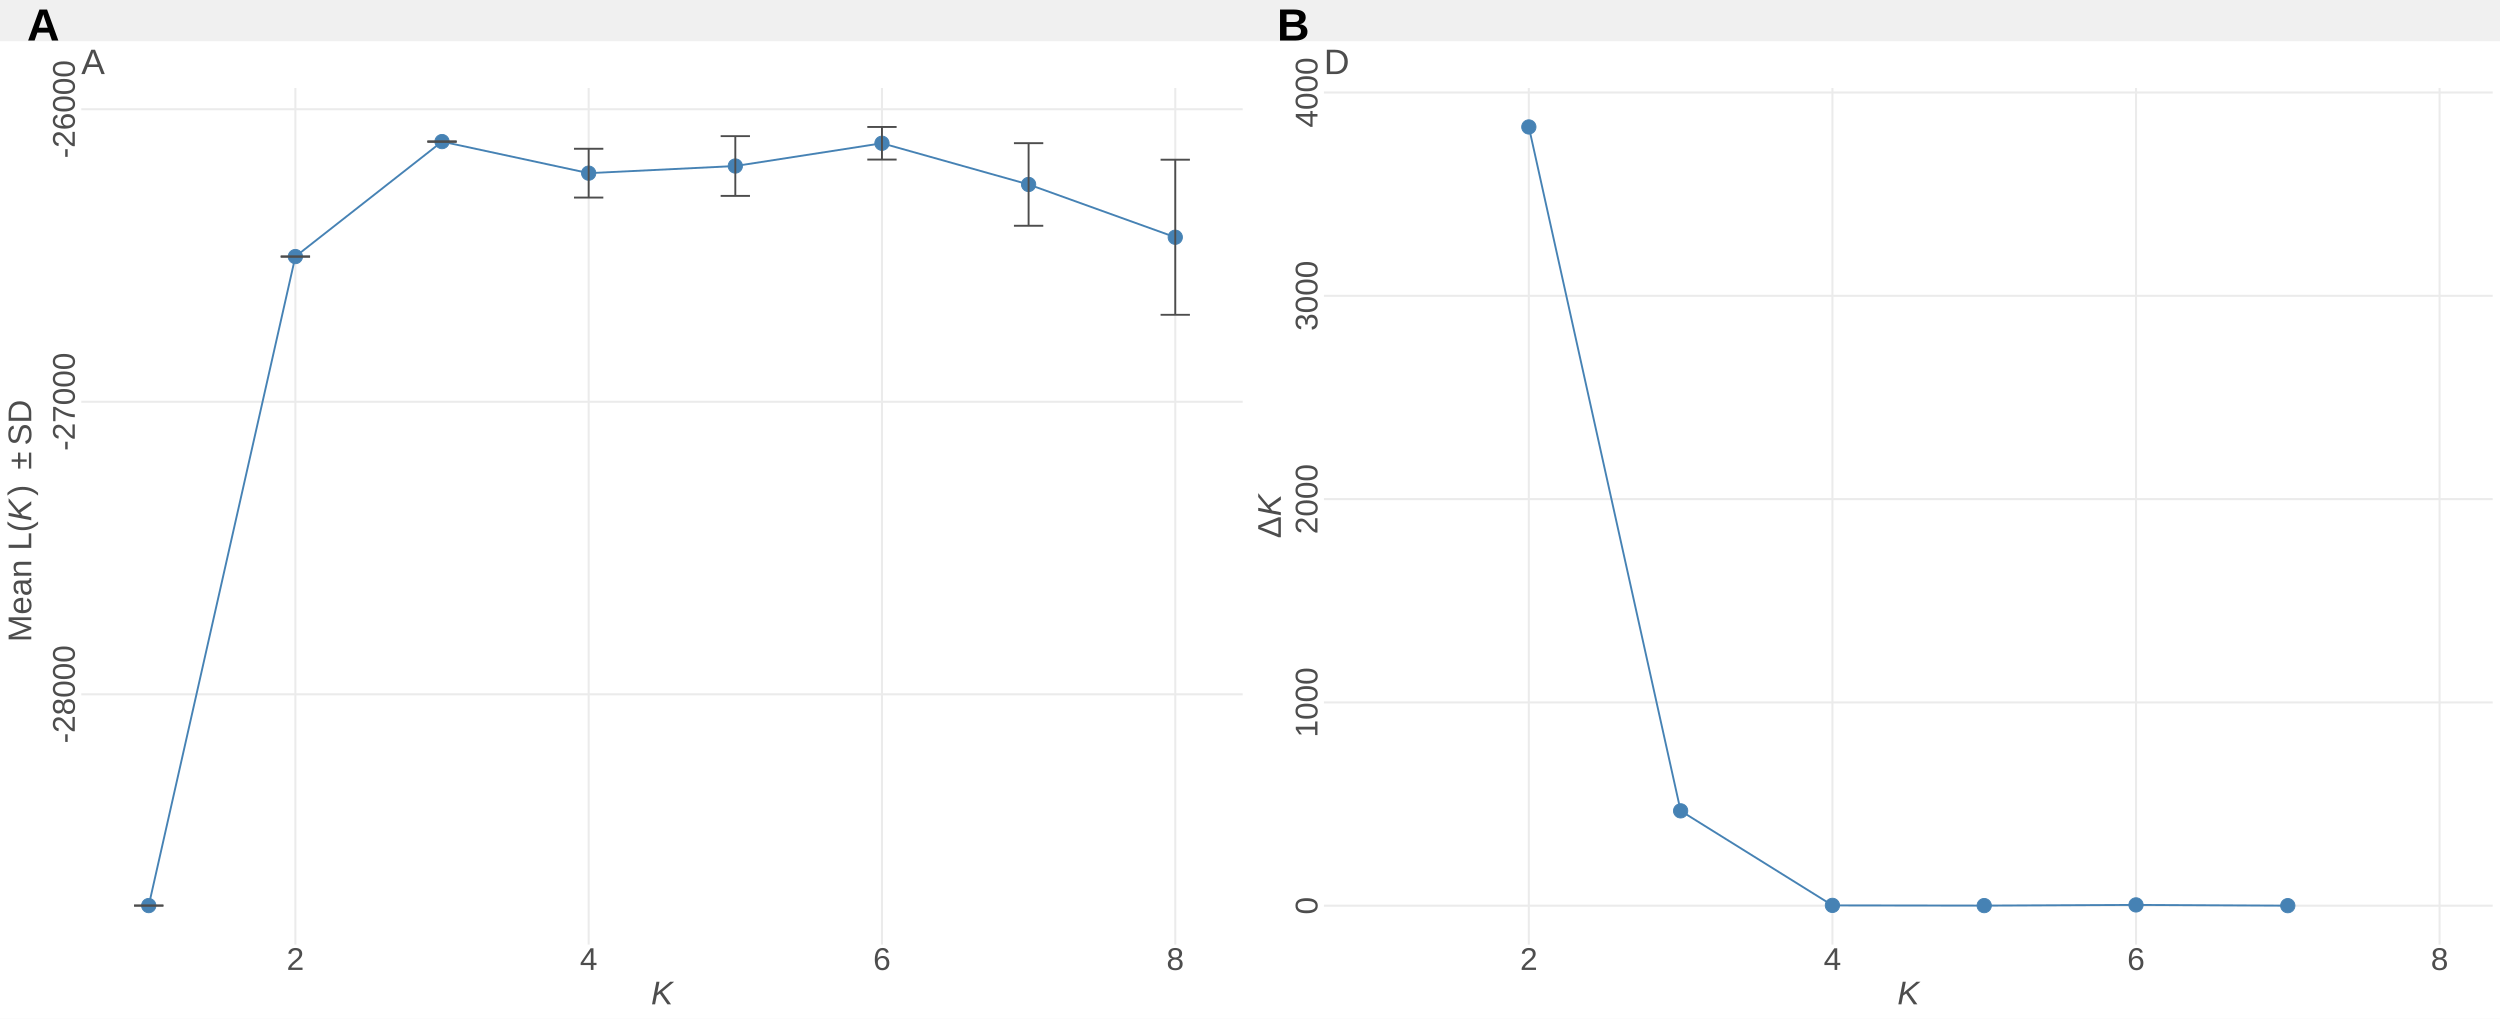
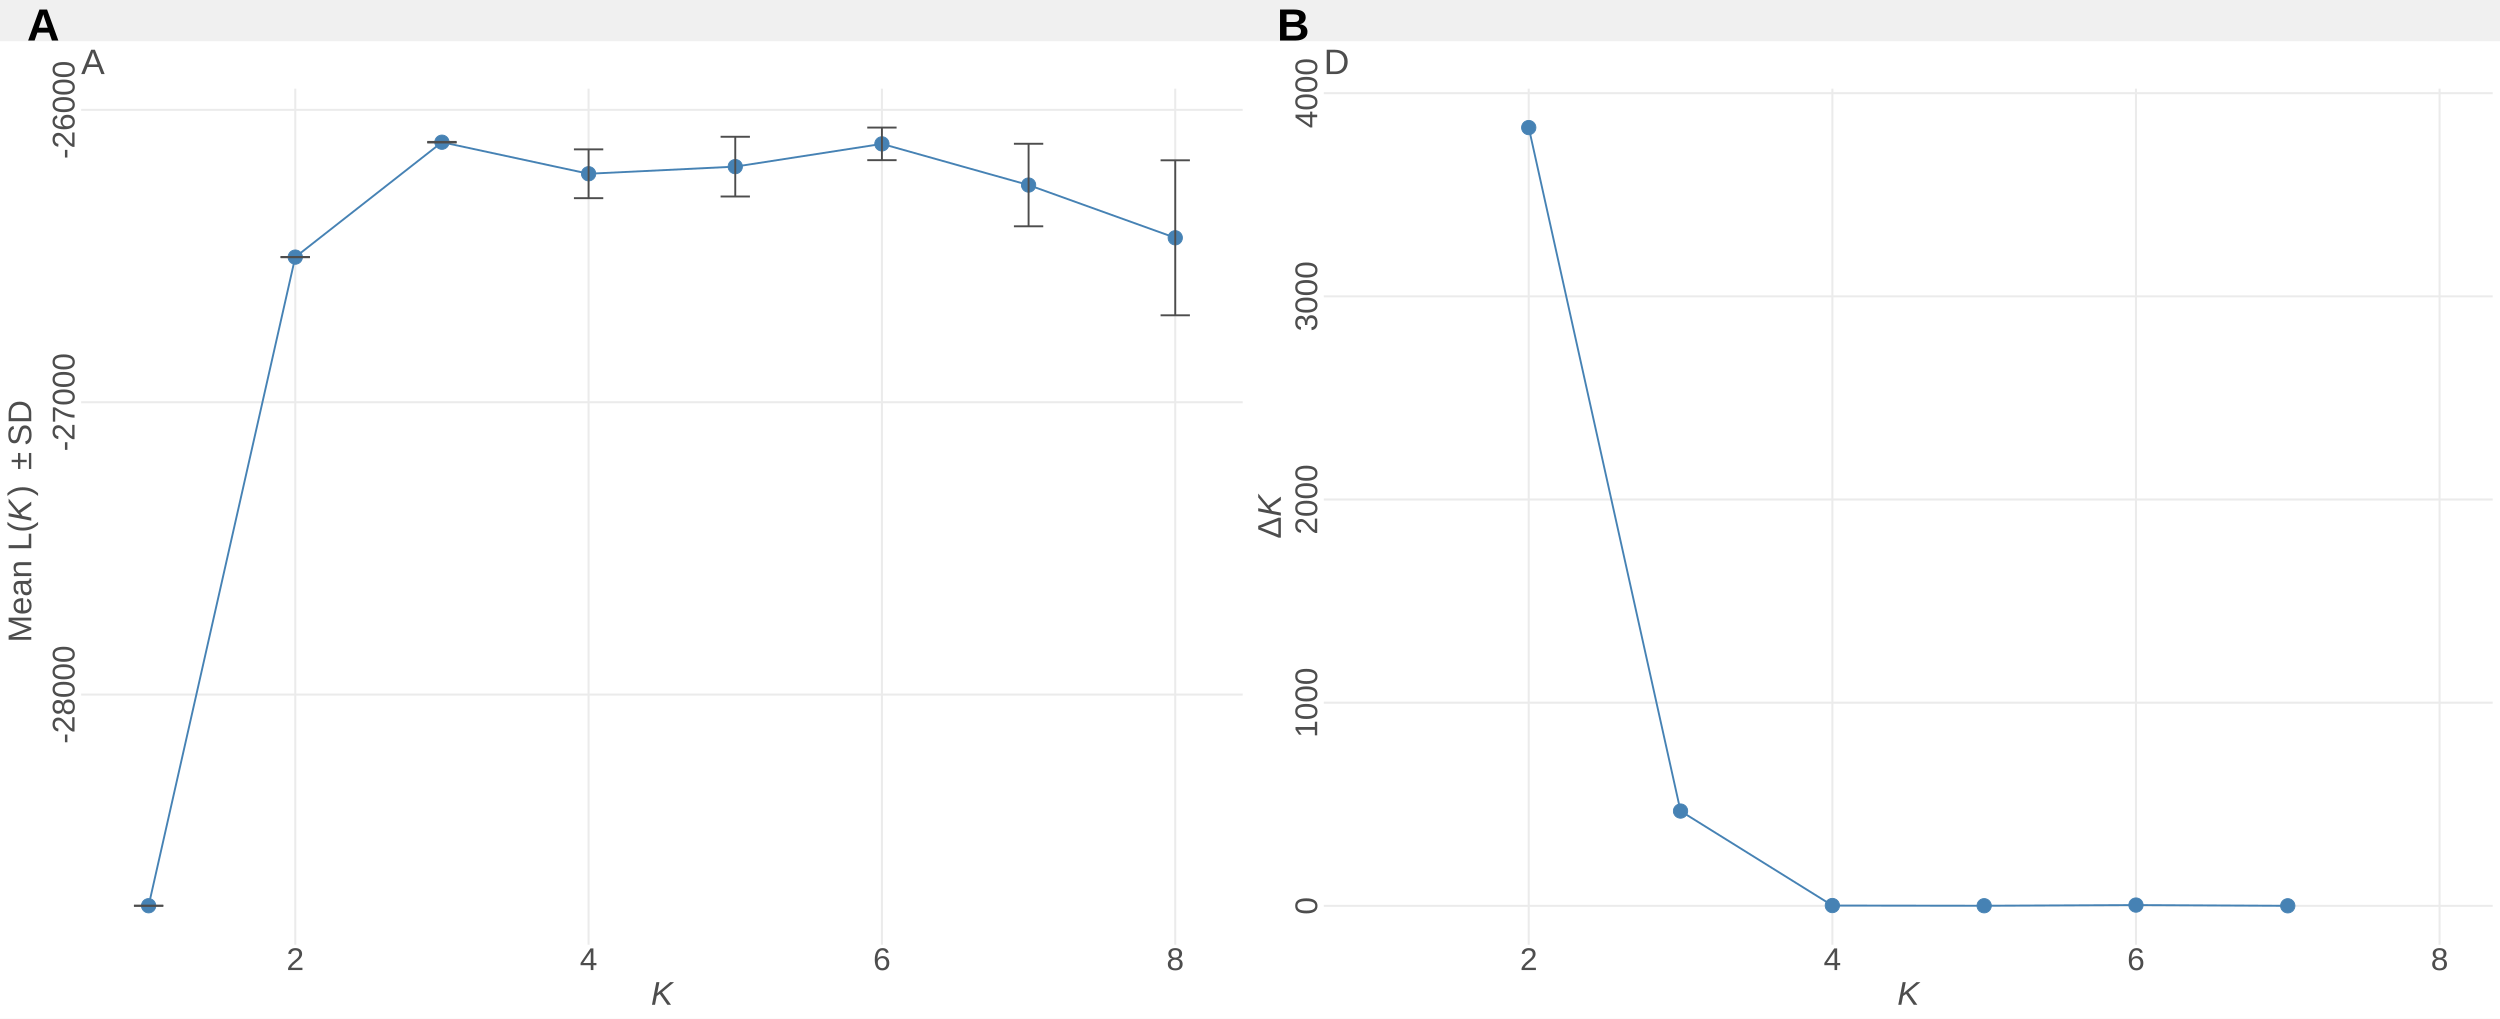
<svg xmlns="http://www.w3.org/2000/svg" width="1944.00pt" height="792.00pt" viewBox="0 0 1944.00 792.00">
  <g class="svglite">
    <defs>
      <style type="text/css">
    .svglite line, .svglite polyline, .svglite polygon, .svglite path, .svglite rect, .svglite circle {
      fill: none;
      stroke: #000000;
      stroke-linecap: round;
      stroke-linejoin: round;
      stroke-miterlimit: 10.00;
    }
    .svglite text {
      white-space: pre;
    }
    .svglite g.glyphgroup path {
      fill: inherit;
      stroke: none;
    }
  </style>
    </defs>
    <rect width="100%" height="100%" style="stroke: none; fill: none;" />
    <defs>
      <clipPath id="cpMC4wMHwxOTQ0LjAwfDAuMDB8NzkyLjAw">
        <rect x="0.00" y="0.00" width="1944.00" height="792.00" />
      </clipPath>
    </defs>
    <g clip-path="url(#cpMC4wMHwxOTQ0LjAwfDAuMDB8NzkyLjAw)">
</g>
    <defs>
      <clipPath id="cpMC4wMHw5NzIuMDB8MzIuMjZ8NzkyLjAw">
        <rect x="0.00" y="32.26" width="972.00" height="759.74" />
      </clipPath>
    </defs>
    <g clip-path="url(#cpMC4wMHw5NzIuMDB8MzIuMjZ8NzkyLjAw)">
-       <rect x="-0" y="32.26" width="972.00" height="759.74" style="stroke-width: 1.07; stroke: #FFFFFF; fill: #FFFFFF;" />
+       <rect x="0.00" y="32.26" width="972.00" height="759.74" style="stroke-width: 1.07; stroke: #FFFFFF; fill: #FFFFFF;" />
    </g>
    <g clip-path="url(#cpMC4wMHwxOTQ0LjAwfDAuMDB8NzkyLjAw)">
</g>
    <defs>
-       <clipPath id="cpNjMuMjB8OTY2LjMzfDY4LjQ0fDczNC41MQ==">
-         <rect x="63.20" y="68.44" width="903.13" height="666.07" />
+       <clipPath id="cpNjMuMTB8OTY2LjMzfDY4Ljk1fDczNC42MQ==">
+         <rect x="63.10" y="68.95" width="903.23" height="665.66" />
      </clipPath>
    </defs>
-     <g clip-path="url(#cpNjMuMjB8OTY2LjMzfDY4LjQ0fDczNC41MQ==)">
-       <rect x="63.20" y="68.44" width="903.13" height="666.07" style="stroke-width: 1.07; stroke: none; fill: #FFFFFF;" />
-       <polyline points="63.20,539.90 966.33,539.90 " style="stroke-width: 1.60; stroke: #EBEBEB; stroke-linecap: butt;" />
-       <polyline points="63.20,312.41 966.33,312.41 " style="stroke-width: 1.60; stroke: #EBEBEB; stroke-linecap: butt;" />
-       <polyline points="63.20,84.93 966.33,84.93 " style="stroke-width: 1.60; stroke: #EBEBEB; stroke-linecap: butt;" />
-       <polyline points="229.68,734.51 229.68,68.44 " style="stroke-width: 1.60; stroke: #EBEBEB; stroke-linecap: butt;" />
-       <polyline points="457.75,734.51 457.75,68.44 " style="stroke-width: 1.60; stroke: #EBEBEB; stroke-linecap: butt;" />
-       <polyline points="685.81,734.51 685.81,68.44 " style="stroke-width: 1.60; stroke: #EBEBEB; stroke-linecap: butt;" />
-       <polyline points="913.88,734.51 913.88,68.44 " style="stroke-width: 1.60; stroke: #EBEBEB; stroke-linecap: butt;" />
-       <polyline points="115.65,704.18 229.68,199.51 343.72,110.10 457.75,134.65 571.78,129.10 685.81,111.40 799.84,143.44 913.88,184.48 " style="stroke-width: 1.49; stroke: #4682B4; stroke-linecap: butt;" />
-       <circle cx="115.65" cy="704.18" r="5.57" style="stroke-width: 0.71; stroke: #4682B4; fill: #4682B4;" />
-       <circle cx="229.68" cy="199.51" r="5.57" style="stroke-width: 0.71; stroke: #4682B4; fill: #4682B4;" />
-       <circle cx="343.72" cy="110.10" r="5.57" style="stroke-width: 0.71; stroke: #4682B4; fill: #4682B4;" />
-       <circle cx="457.75" cy="134.65" r="5.57" style="stroke-width: 0.71; stroke: #4682B4; fill: #4682B4;" />
-       <circle cx="571.78" cy="129.10" r="5.57" style="stroke-width: 0.71; stroke: #4682B4; fill: #4682B4;" />
-       <circle cx="685.81" cy="111.40" r="5.57" style="stroke-width: 0.71; stroke: #4682B4; fill: #4682B4;" />
-       <circle cx="799.84" cy="143.44" r="5.57" style="stroke-width: 0.71; stroke: #4682B4; fill: #4682B4;" />
-       <circle cx="913.88" cy="184.48" r="5.57" style="stroke-width: 0.71; stroke: #4682B4; fill: #4682B4;" />
-       <polyline points="104.25,704.13 127.05,704.13 " style="stroke-width: 1.49; stroke: #4D4D4D; stroke-linecap: butt;" />
-       <polyline points="115.65,704.13 115.65,704.24 " style="stroke-width: 1.49; stroke: #4D4D4D; stroke-linecap: butt;" />
-       <polyline points="104.25,704.24 127.05,704.24 " style="stroke-width: 1.49; stroke: #4D4D4D; stroke-linecap: butt;" />
-       <polyline points="218.28,199.40 241.09,199.40 " style="stroke-width: 1.49; stroke: #4D4D4D; stroke-linecap: butt;" />
-       <polyline points="229.68,199.40 229.68,199.62 " style="stroke-width: 1.49; stroke: #4D4D4D; stroke-linecap: butt;" />
-       <polyline points="218.28,199.62 241.09,199.62 " style="stroke-width: 1.49; stroke: #4D4D4D; stroke-linecap: butt;" />
-       <polyline points="332.31,109.85 355.12,109.85 " style="stroke-width: 1.49; stroke: #4D4D4D; stroke-linecap: butt;" />
-       <polyline points="343.72,109.85 343.72,110.34 " style="stroke-width: 1.49; stroke: #4D4D4D; stroke-linecap: butt;" />
-       <polyline points="332.31,110.34 355.12,110.34 " style="stroke-width: 1.49; stroke: #4D4D4D; stroke-linecap: butt;" />
-       <polyline points="446.34,115.68 469.15,115.68 " style="stroke-width: 1.49; stroke: #4D4D4D; stroke-linecap: butt;" />
-       <polyline points="457.75,115.68 457.75,153.62 " style="stroke-width: 1.49; stroke: #4D4D4D; stroke-linecap: butt;" />
-       <polyline points="446.34,153.62 469.15,153.62 " style="stroke-width: 1.49; stroke: #4D4D4D; stroke-linecap: butt;" />
-       <polyline points="560.38,105.85 583.18,105.85 " style="stroke-width: 1.49; stroke: #4D4D4D; stroke-linecap: butt;" />
-       <polyline points="571.78,105.85 571.78,152.35 " style="stroke-width: 1.49; stroke: #4D4D4D; stroke-linecap: butt;" />
-       <polyline points="560.38,152.35 583.18,152.35 " style="stroke-width: 1.49; stroke: #4D4D4D; stroke-linecap: butt;" />
-       <polyline points="674.41,98.72 697.21,98.72 " style="stroke-width: 1.49; stroke: #4D4D4D; stroke-linecap: butt;" />
-       <polyline points="685.81,98.72 685.81,124.08 " style="stroke-width: 1.49; stroke: #4D4D4D; stroke-linecap: butt;" />
-       <polyline points="674.41,124.08 697.21,124.08 " style="stroke-width: 1.49; stroke: #4D4D4D; stroke-linecap: butt;" />
-       <polyline points="788.44,111.33 811.25,111.33 " style="stroke-width: 1.49; stroke: #4D4D4D; stroke-linecap: butt;" />
-       <polyline points="799.84,111.33 799.84,175.54 " style="stroke-width: 1.49; stroke: #4D4D4D; stroke-linecap: butt;" />
-       <polyline points="788.44,175.54 811.25,175.54 " style="stroke-width: 1.49; stroke: #4D4D4D; stroke-linecap: butt;" />
-       <polyline points="902.47,124.17 925.28,124.17 " style="stroke-width: 1.49; stroke: #4D4D4D; stroke-linecap: butt;" />
-       <polyline points="913.88,124.17 913.88,244.79 " style="stroke-width: 1.49; stroke: #4D4D4D; stroke-linecap: butt;" />
-       <polyline points="902.47,244.79 925.28,244.79 " style="stroke-width: 1.49; stroke: #4D4D4D; stroke-linecap: butt;" />
+     <g clip-path="url(#cpNjMuMTB8OTY2LjMzfDY4Ljk1fDczNC42MQ==)">
+       <rect x="63.10" y="68.95" width="903.23" height="665.66" style="stroke-width: 1.07; stroke: none; fill: #FFFFFF;" />
+       <polyline points="63.10,540.11 966.33,540.11 " style="stroke-width: 1.60; stroke: #EBEBEB; stroke-linecap: butt;" />
+       <polyline points="63.10,312.77 966.33,312.77 " style="stroke-width: 1.60; stroke: #EBEBEB; stroke-linecap: butt;" />
+       <polyline points="63.10,85.43 966.33,85.43 " style="stroke-width: 1.60; stroke: #EBEBEB; stroke-linecap: butt;" />
+       <polyline points="229.60,734.61 229.60,68.95 " style="stroke-width: 1.60; stroke: #EBEBEB; stroke-linecap: butt;" />
+       <polyline points="457.69,734.61 457.69,68.95 " style="stroke-width: 1.60; stroke: #EBEBEB; stroke-linecap: butt;" />
+       <polyline points="685.78,734.61 685.78,68.95 " style="stroke-width: 1.60; stroke: #EBEBEB; stroke-linecap: butt;" />
+       <polyline points="913.87,734.61 913.87,68.95 " style="stroke-width: 1.60; stroke: #EBEBEB; stroke-linecap: butt;" />
+       <polyline points="115.56,704.30 229.60,199.93 343.65,110.58 457.69,135.11 571.74,129.57 685.78,111.88 799.83,143.90 913.87,184.91 " style="stroke-width: 1.49; stroke: #4682B4; stroke-linecap: butt;" />
+       <circle cx="115.56" cy="704.30" r="5.57" style="stroke-width: 0.71; stroke: #4682B4; fill: #4682B4;" />
+       <circle cx="229.60" cy="199.93" r="5.57" style="stroke-width: 0.71; stroke: #4682B4; fill: #4682B4;" />
+       <circle cx="343.65" cy="110.58" r="5.57" style="stroke-width: 0.71; stroke: #4682B4; fill: #4682B4;" />
+       <circle cx="457.69" cy="135.11" r="5.57" style="stroke-width: 0.71; stroke: #4682B4; fill: #4682B4;" />
+       <circle cx="571.74" cy="129.57" r="5.57" style="stroke-width: 0.71; stroke: #4682B4; fill: #4682B4;" />
+       <circle cx="685.78" cy="111.88" r="5.57" style="stroke-width: 0.71; stroke: #4682B4; fill: #4682B4;" />
+       <circle cx="799.83" cy="143.90" r="5.57" style="stroke-width: 0.71; stroke: #4682B4; fill: #4682B4;" />
+       <circle cx="913.87" cy="184.91" r="5.57" style="stroke-width: 0.71; stroke: #4682B4; fill: #4682B4;" />
+       <polyline points="104.16,704.25 126.96,704.25 " style="stroke-width: 1.49; stroke: #4D4D4D; stroke-linecap: butt;" />
+       <polyline points="115.56,704.25 115.56,704.35 " style="stroke-width: 1.49; stroke: #4D4D4D; stroke-linecap: butt;" />
+       <polyline points="104.16,704.35 126.96,704.35 " style="stroke-width: 1.49; stroke: #4D4D4D; stroke-linecap: butt;" />
+       <polyline points="218.20,199.82 241.01,199.82 " style="stroke-width: 1.49; stroke: #4D4D4D; stroke-linecap: butt;" />
+       <polyline points="229.60,199.82 229.60,200.04 " style="stroke-width: 1.49; stroke: #4D4D4D; stroke-linecap: butt;" />
+       <polyline points="218.20,200.04 241.01,200.04 " style="stroke-width: 1.49; stroke: #4D4D4D; stroke-linecap: butt;" />
+       <polyline points="332.24,110.33 355.05,110.33 " style="stroke-width: 1.49; stroke: #4D4D4D; stroke-linecap: butt;" />
+       <polyline points="343.65,110.33 343.65,110.82 " style="stroke-width: 1.49; stroke: #4D4D4D; stroke-linecap: butt;" />
+       <polyline points="332.24,110.82 355.05,110.82 " style="stroke-width: 1.49; stroke: #4D4D4D; stroke-linecap: butt;" />
+       <polyline points="446.29,116.15 469.10,116.15 " style="stroke-width: 1.49; stroke: #4D4D4D; stroke-linecap: butt;" />
+       <polyline points="457.69,116.15 457.69,154.08 " style="stroke-width: 1.49; stroke: #4D4D4D; stroke-linecap: butt;" />
+       <polyline points="446.29,154.08 469.10,154.08 " style="stroke-width: 1.49; stroke: #4D4D4D; stroke-linecap: butt;" />
+       <polyline points="560.33,106.34 583.14,106.34 " style="stroke-width: 1.49; stroke: #4D4D4D; stroke-linecap: butt;" />
+       <polyline points="571.74,106.34 571.74,152.80 " style="stroke-width: 1.49; stroke: #4D4D4D; stroke-linecap: butt;" />
+       <polyline points="560.33,152.80 583.14,152.80 " style="stroke-width: 1.49; stroke: #4D4D4D; stroke-linecap: butt;" />
+       <polyline points="674.38,99.21 697.19,99.21 " style="stroke-width: 1.49; stroke: #4D4D4D; stroke-linecap: butt;" />
+       <polyline points="685.78,99.21 685.78,124.55 " style="stroke-width: 1.49; stroke: #4D4D4D; stroke-linecap: butt;" />
+       <polyline points="674.38,124.55 697.19,124.55 " style="stroke-width: 1.49; stroke: #4D4D4D; stroke-linecap: butt;" />
+       <polyline points="788.42,111.81 811.23,111.81 " style="stroke-width: 1.49; stroke: #4D4D4D; stroke-linecap: butt;" />
+       <polyline points="799.83,111.81 799.83,175.98 " style="stroke-width: 1.49; stroke: #4D4D4D; stroke-linecap: butt;" />
+       <polyline points="788.42,175.98 811.23,175.98 " style="stroke-width: 1.49; stroke: #4D4D4D; stroke-linecap: butt;" />
+       <polyline points="902.47,124.64 925.27,124.64 " style="stroke-width: 1.49; stroke: #4D4D4D; stroke-linecap: butt;" />
+       <polyline points="913.87,124.64 913.87,245.19 " style="stroke-width: 1.49; stroke: #4D4D4D; stroke-linecap: butt;" />
+       <polyline points="902.47,245.19 925.27,245.19 " style="stroke-width: 1.49; stroke: #4D4D4D; stroke-linecap: butt;" />
    </g>
    <g clip-path="url(#cpMC4wMHwxOTQ0LjAwfDAuMDB8NzkyLjAw)">
-       <text transform="translate(58.17,539.90) rotate(-90)" text-anchor="middle" style="font-size: 24.50px;fill: #4D4D4D; font-family: &quot;Arial&quot;;" textLength="76.28px" lengthAdjust="spacingAndGlyphs">-28000</text>
-       <text transform="translate(58.17,312.41) rotate(-90)" text-anchor="middle" style="font-size: 24.50px;fill: #4D4D4D; font-family: &quot;Arial&quot;;" textLength="76.28px" lengthAdjust="spacingAndGlyphs">-27000</text>
-       <text transform="translate(58.17,84.93) rotate(-90)" text-anchor="middle" style="font-size: 24.50px;fill: #4D4D4D; font-family: &quot;Arial&quot;;" textLength="76.28px" lengthAdjust="spacingAndGlyphs">-26000</text>
-       <text x="229.68" y="754.24" text-anchor="middle" style="font-size: 24.50px;fill: #4D4D4D; font-family: &quot;Arial&quot;;" textLength="13.62px" lengthAdjust="spacingAndGlyphs">2</text>
-       <text x="457.75" y="754.24" text-anchor="middle" style="font-size: 24.50px;fill: #4D4D4D; font-family: &quot;Arial&quot;;" textLength="13.62px" lengthAdjust="spacingAndGlyphs">4</text>
-       <text x="685.81" y="754.24" text-anchor="middle" style="font-size: 24.50px;fill: #4D4D4D; font-family: &quot;Arial&quot;;" textLength="13.62px" lengthAdjust="spacingAndGlyphs">6</text>
-       <text x="913.88" y="754.24" text-anchor="middle" style="font-size: 24.50px;fill: #4D4D4D; font-family: &quot;Arial&quot;;" textLength="13.62px" lengthAdjust="spacingAndGlyphs">8</text>
-       <text x="506.23" y="780.98" style="font-size: 25.60px; font-style: italic;fill: #4D4D4D; font-family: &quot;Arial&quot;;" textLength="17.08px" lengthAdjust="spacingAndGlyphs">K</text>
-       <text transform="translate(24.31,499.24) rotate(-90)" style="font-size: 25.60px;fill: #4D4D4D; font-family: &quot;Arial&quot;;" textLength="93.88px" lengthAdjust="spacingAndGlyphs">Mean L(</text>
-       <text transform="translate(24.31,405.36) rotate(-90)" style="font-size: 25.60px; font-style: italic;fill: #4D4D4D; font-family: &quot;Arial&quot;;" textLength="17.08px" lengthAdjust="spacingAndGlyphs">K</text>
-       <text transform="translate(24.31,385.54) rotate(-90)" style="font-size: 25.60px;fill: #4D4D4D; font-family: &quot;Arial&quot;;" textLength="15.62px" lengthAdjust="spacingAndGlyphs">) </text>
-       <text transform="translate(24.31,365.18) rotate(-90)" style="font-size: 25.60px;fill: #4D4D4D; font-family: &quot;Arial&quot;;" textLength="14.05px" lengthAdjust="spacingAndGlyphs">±</text>
-       <text transform="translate(24.31,346.39) rotate(-90)" style="font-size: 25.60px;fill: #4D4D4D; font-family: &quot;Arial&quot;;" textLength="42.67px" lengthAdjust="spacingAndGlyphs"> SD</text>
-       <text x="63.20" y="57.61" style="font-size: 27.50px;fill: #4D4D4D; font-family: &quot;Arial&quot;;" textLength="18.34px" lengthAdjust="spacingAndGlyphs">A</text>
+       <text transform="translate(57.96,540.11) rotate(-90)" text-anchor="middle" style="font-size: 24.50px;fill: #4D4D4D; font-family: &quot;Arial&quot;;" textLength="76.28px" lengthAdjust="spacingAndGlyphs">-28000</text>
+       <text transform="translate(57.96,312.77) rotate(-90)" text-anchor="middle" style="font-size: 24.50px;fill: #4D4D4D; font-family: &quot;Arial&quot;;" textLength="76.28px" lengthAdjust="spacingAndGlyphs">-27000</text>
+       <text transform="translate(57.96,85.43) rotate(-90)" text-anchor="middle" style="font-size: 24.50px;fill: #4D4D4D; font-family: &quot;Arial&quot;;" textLength="76.28px" lengthAdjust="spacingAndGlyphs">-26000</text>
+       <text x="229.60" y="754.34" text-anchor="middle" style="font-size: 24.50px;fill: #4D4D4D; font-family: &quot;Arial&quot;;" textLength="13.62px" lengthAdjust="spacingAndGlyphs">2</text>
+       <text x="457.69" y="754.34" text-anchor="middle" style="font-size: 24.50px;fill: #4D4D4D; font-family: &quot;Arial&quot;;" textLength="13.62px" lengthAdjust="spacingAndGlyphs">4</text>
+       <text x="685.78" y="754.34" text-anchor="middle" style="font-size: 24.50px;fill: #4D4D4D; font-family: &quot;Arial&quot;;" textLength="13.62px" lengthAdjust="spacingAndGlyphs">6</text>
+       <text x="913.87" y="754.34" text-anchor="middle" style="font-size: 24.50px;fill: #4D4D4D; font-family: &quot;Arial&quot;;" textLength="13.62px" lengthAdjust="spacingAndGlyphs">8</text>
+       <text x="506.18" y="781.31" style="font-size: 25.60px; font-style: italic;fill: #4D4D4D; font-family: &quot;Arial&quot;;" textLength="17.08px" lengthAdjust="spacingAndGlyphs">K</text>
+       <text transform="translate(24.31,499.54) rotate(-90)" style="font-size: 25.60px;fill: #4D4D4D; font-family: &quot;Arial&quot;;" textLength="93.88px" lengthAdjust="spacingAndGlyphs">Mean L(</text>
+       <text transform="translate(24.31,405.66) rotate(-90)" style="font-size: 25.60px; font-style: italic;fill: #4D4D4D; font-family: &quot;Arial&quot;;" textLength="17.08px" lengthAdjust="spacingAndGlyphs">K</text>
+       <text transform="translate(24.31,385.84) rotate(-90)" style="font-size: 25.60px;fill: #4D4D4D; font-family: &quot;Arial&quot;;" textLength="15.62px" lengthAdjust="spacingAndGlyphs">) </text>
+       <text transform="translate(24.31,365.48) rotate(-90)" style="font-size: 25.60px;fill: #4D4D4D; font-family: &quot;Arial&quot;;" textLength="14.05px" lengthAdjust="spacingAndGlyphs">±</text>
+       <text transform="translate(24.31,346.69) rotate(-90)" style="font-size: 25.60px;fill: #4D4D4D; font-family: &quot;Arial&quot;;" textLength="42.67px" lengthAdjust="spacingAndGlyphs"> SD</text>
+       <text x="63.10" y="57.61" style="font-size: 27.50px;fill: #4D4D4D; font-family: &quot;Arial&quot;;" textLength="18.34px" lengthAdjust="spacingAndGlyphs">A</text>
      <text x="21.00" y="31.51" style="font-size: 35.00px; font-weight: bold; font-family: &quot;Arial&quot;;" textLength="25.28px" lengthAdjust="spacingAndGlyphs">A</text>
    </g>
    <defs>
      <clipPath id="cpOTcyLjAwfDE5NDQuMDB8MzIuMjZ8NzkyLjAw">
        <rect x="972.00" y="32.26" width="972.00" height="759.74" />
      </clipPath>
    </defs>
    <g clip-path="url(#cpOTcyLjAwfDE5NDQuMDB8MzIuMjZ8NzkyLjAw)">
      <rect x="972.00" y="32.26" width="972.00" height="759.74" style="stroke-width: 1.07; stroke: #FFFFFF; fill: #FFFFFF;" />
    </g>
    <g clip-path="url(#cpMC4wMHwxOTQ0LjAwfDAuMDB8NzkyLjAw)">
</g>
    <defs>
-       <clipPath id="cpMTAyOS40OXwxOTM4LjMzfDY4LjQ0fDczNC41MQ==">
-         <rect x="1029.49" y="68.44" width="908.84" height="666.07" />
+       <clipPath id="cpMTAyOS4zOXwxOTM4LjMzfDY4Ljk1fDczNC42MQ==">
+         <rect x="1029.39" y="68.95" width="908.94" height="665.66" />
      </clipPath>
    </defs>
-     <g clip-path="url(#cpMTAyOS40OXwxOTM4LjMzfDY4LjQ0fDczNC41MQ==)">
-       <rect x="1029.49" y="68.44" width="908.84" height="666.07" style="stroke-width: 1.07; stroke: none; fill: #FFFFFF;" />
-       <polyline points="1029.49,704.28 1938.33,704.28 " style="stroke-width: 1.60; stroke: #EBEBEB; stroke-linecap: butt;" />
-       <polyline points="1029.49,546.20 1938.33,546.20 " style="stroke-width: 1.60; stroke: #EBEBEB; stroke-linecap: butt;" />
-       <polyline points="1029.49,388.11 1938.33,388.11 " style="stroke-width: 1.60; stroke: #EBEBEB; stroke-linecap: butt;" />
-       <polyline points="1029.49,230.02 1938.33,230.02 " style="stroke-width: 1.60; stroke: #EBEBEB; stroke-linecap: butt;" />
-       <polyline points="1029.49,71.94 1938.33,71.94 " style="stroke-width: 1.60; stroke: #EBEBEB; stroke-linecap: butt;" />
-       <polyline points="1188.83,734.51 1188.83,68.44 " style="stroke-width: 1.60; stroke: #EBEBEB; stroke-linecap: butt;" />
-       <polyline points="1424.89,734.51 1424.89,68.44 " style="stroke-width: 1.60; stroke: #EBEBEB; stroke-linecap: butt;" />
-       <polyline points="1660.96,734.51 1660.96,68.44 " style="stroke-width: 1.60; stroke: #EBEBEB; stroke-linecap: butt;" />
-       <polyline points="1897.02,734.51 1897.02,68.44 " style="stroke-width: 1.60; stroke: #EBEBEB; stroke-linecap: butt;" />
-       <polyline points="1188.83,98.72 1306.86,630.52 1424.89,704.03 1542.92,704.20 1660.96,703.66 1778.99,704.24 " style="stroke-width: 1.49; stroke: #4682B4; stroke-linecap: butt;" />
-       <circle cx="1188.83" cy="98.72" r="5.57" style="stroke-width: 0.71; stroke: #4682B4; fill: #4682B4;" />
-       <circle cx="1306.86" cy="630.52" r="5.57" style="stroke-width: 0.71; stroke: #4682B4; fill: #4682B4;" />
-       <circle cx="1424.89" cy="704.03" r="5.57" style="stroke-width: 0.71; stroke: #4682B4; fill: #4682B4;" />
-       <circle cx="1542.92" cy="704.20" r="5.57" style="stroke-width: 0.71; stroke: #4682B4; fill: #4682B4;" />
-       <circle cx="1660.96" cy="703.66" r="5.57" style="stroke-width: 0.71; stroke: #4682B4; fill: #4682B4;" />
-       <circle cx="1778.99" cy="704.24" r="5.57" style="stroke-width: 0.71; stroke: #4682B4; fill: #4682B4;" />
+     <g clip-path="url(#cpMTAyOS4zOXwxOTM4LjMzfDY4Ljk1fDczNC42MQ==)">
+       <rect x="1029.39" y="68.95" width="908.94" height="665.66" style="stroke-width: 1.07; stroke: none; fill: #FFFFFF;" />
+       <polyline points="1029.39,704.40 1938.33,704.40 " style="stroke-width: 1.60; stroke: #EBEBEB; stroke-linecap: butt;" />
+       <polyline points="1029.39,546.41 1938.33,546.41 " style="stroke-width: 1.60; stroke: #EBEBEB; stroke-linecap: butt;" />
+       <polyline points="1029.39,388.42 1938.33,388.42 " style="stroke-width: 1.60; stroke: #EBEBEB; stroke-linecap: butt;" />
+       <polyline points="1029.39,230.43 1938.33,230.43 " style="stroke-width: 1.60; stroke: #EBEBEB; stroke-linecap: butt;" />
+       <polyline points="1029.39,72.44 1938.33,72.44 " style="stroke-width: 1.60; stroke: #EBEBEB; stroke-linecap: butt;" />
+       <polyline points="1188.75,734.61 1188.75,68.95 " style="stroke-width: 1.60; stroke: #EBEBEB; stroke-linecap: butt;" />
+       <polyline points="1424.84,734.61 1424.84,68.95 " style="stroke-width: 1.60; stroke: #EBEBEB; stroke-linecap: butt;" />
+       <polyline points="1660.93,734.61 1660.93,68.95 " style="stroke-width: 1.60; stroke: #EBEBEB; stroke-linecap: butt;" />
+       <polyline points="1897.02,734.61 1897.02,68.95 " style="stroke-width: 1.60; stroke: #EBEBEB; stroke-linecap: butt;" />
+       <polyline points="1188.75,99.21 1306.79,630.68 1424.84,704.15 1542.88,704.31 1660.93,703.78 1778.97,704.35 " style="stroke-width: 1.49; stroke: #4682B4; stroke-linecap: butt;" />
+       <circle cx="1188.75" cy="99.21" r="5.57" style="stroke-width: 0.71; stroke: #4682B4; fill: #4682B4;" />
+       <circle cx="1306.79" cy="630.68" r="5.57" style="stroke-width: 0.71; stroke: #4682B4; fill: #4682B4;" />
+       <circle cx="1424.84" cy="704.15" r="5.57" style="stroke-width: 0.71; stroke: #4682B4; fill: #4682B4;" />
+       <circle cx="1542.88" cy="704.31" r="5.57" style="stroke-width: 0.71; stroke: #4682B4; fill: #4682B4;" />
+       <circle cx="1660.93" cy="703.78" r="5.57" style="stroke-width: 0.71; stroke: #4682B4; fill: #4682B4;" />
+       <circle cx="1778.97" cy="704.35" r="5.57" style="stroke-width: 0.71; stroke: #4682B4; fill: #4682B4;" />
    </g>
    <g clip-path="url(#cpMC4wMHwxOTQ0LjAwfDAuMDB8NzkyLjAw)">
-       <text transform="translate(1024.46,704.28) rotate(-90)" text-anchor="middle" style="font-size: 24.50px;fill: #4D4D4D; font-family: &quot;Arial&quot;;" textLength="13.62px" lengthAdjust="spacingAndGlyphs">0</text>
-       <text transform="translate(1024.46,546.20) rotate(-90)" text-anchor="middle" style="font-size: 24.50px;fill: #4D4D4D; font-family: &quot;Arial&quot;;" textLength="54.50px" lengthAdjust="spacingAndGlyphs">1000</text>
-       <text transform="translate(1024.46,388.11) rotate(-90)" text-anchor="middle" style="font-size: 24.50px;fill: #4D4D4D; font-family: &quot;Arial&quot;;" textLength="54.50px" lengthAdjust="spacingAndGlyphs">2000</text>
-       <text transform="translate(1024.46,230.02) rotate(-90)" text-anchor="middle" style="font-size: 24.50px;fill: #4D4D4D; font-family: &quot;Arial&quot;;" textLength="54.50px" lengthAdjust="spacingAndGlyphs">3000</text>
-       <text transform="translate(1024.46,71.94) rotate(-90)" text-anchor="middle" style="font-size: 24.50px;fill: #4D4D4D; font-family: &quot;Arial&quot;;" textLength="54.50px" lengthAdjust="spacingAndGlyphs">4000</text>
-       <text x="1188.83" y="754.24" text-anchor="middle" style="font-size: 24.50px;fill: #4D4D4D; font-family: &quot;Arial&quot;;" textLength="13.62px" lengthAdjust="spacingAndGlyphs">2</text>
-       <text x="1424.89" y="754.24" text-anchor="middle" style="font-size: 24.50px;fill: #4D4D4D; font-family: &quot;Arial&quot;;" textLength="13.62px" lengthAdjust="spacingAndGlyphs">4</text>
-       <text x="1660.96" y="754.24" text-anchor="middle" style="font-size: 24.50px;fill: #4D4D4D; font-family: &quot;Arial&quot;;" textLength="13.62px" lengthAdjust="spacingAndGlyphs">6</text>
-       <text x="1897.02" y="754.24" text-anchor="middle" style="font-size: 24.50px;fill: #4D4D4D; font-family: &quot;Arial&quot;;" textLength="13.62px" lengthAdjust="spacingAndGlyphs">8</text>
-       <text x="1475.37" y="780.98" style="font-size: 25.60px; font-style: italic;fill: #4D4D4D; font-family: &quot;Arial&quot;;" textLength="17.08px" lengthAdjust="spacingAndGlyphs">K</text>
-       <text transform="translate(995.99,418.56) rotate(-90)" style="font-size: 25.60px;fill: #4D4D4D; font-family: &quot;Arial&quot;;" textLength="17.09px" lengthAdjust="spacingAndGlyphs">Δ</text>
-       <text transform="translate(995.99,401.46) rotate(-90)" style="font-size: 25.60px; font-style: italic;fill: #4D4D4D; font-family: &quot;Arial&quot;;" textLength="17.08px" lengthAdjust="spacingAndGlyphs">K</text>
-       <text x="1029.49" y="57.61" style="font-size: 27.50px;fill: #4D4D4D; font-family: &quot;Arial&quot;;" textLength="19.86px" lengthAdjust="spacingAndGlyphs">D</text>
+       <text transform="translate(1024.25,704.40) rotate(-90)" text-anchor="middle" style="font-size: 24.50px;fill: #4D4D4D; font-family: &quot;Arial&quot;;" textLength="13.62px" lengthAdjust="spacingAndGlyphs">0</text>
+       <text transform="translate(1024.25,546.41) rotate(-90)" text-anchor="middle" style="font-size: 24.50px;fill: #4D4D4D; font-family: &quot;Arial&quot;;" textLength="54.50px" lengthAdjust="spacingAndGlyphs">1000</text>
+       <text transform="translate(1024.25,388.42) rotate(-90)" text-anchor="middle" style="font-size: 24.50px;fill: #4D4D4D; font-family: &quot;Arial&quot;;" textLength="54.50px" lengthAdjust="spacingAndGlyphs">2000</text>
+       <text transform="translate(1024.25,230.43) rotate(-90)" text-anchor="middle" style="font-size: 24.50px;fill: #4D4D4D; font-family: &quot;Arial&quot;;" textLength="54.50px" lengthAdjust="spacingAndGlyphs">3000</text>
+       <text transform="translate(1024.25,72.44) rotate(-90)" text-anchor="middle" style="font-size: 24.50px;fill: #4D4D4D; font-family: &quot;Arial&quot;;" textLength="54.50px" lengthAdjust="spacingAndGlyphs">4000</text>
+       <text x="1188.75" y="754.34" text-anchor="middle" style="font-size: 24.50px;fill: #4D4D4D; font-family: &quot;Arial&quot;;" textLength="13.62px" lengthAdjust="spacingAndGlyphs">2</text>
+       <text x="1424.84" y="754.34" text-anchor="middle" style="font-size: 24.50px;fill: #4D4D4D; font-family: &quot;Arial&quot;;" textLength="13.62px" lengthAdjust="spacingAndGlyphs">4</text>
+       <text x="1660.93" y="754.34" text-anchor="middle" style="font-size: 24.50px;fill: #4D4D4D; font-family: &quot;Arial&quot;;" textLength="13.62px" lengthAdjust="spacingAndGlyphs">6</text>
+       <text x="1897.02" y="754.34" text-anchor="middle" style="font-size: 24.50px;fill: #4D4D4D; font-family: &quot;Arial&quot;;" textLength="13.62px" lengthAdjust="spacingAndGlyphs">8</text>
+       <text x="1475.32" y="781.31" style="font-size: 25.60px; font-style: italic;fill: #4D4D4D; font-family: &quot;Arial&quot;;" textLength="17.08px" lengthAdjust="spacingAndGlyphs">K</text>
+       <text transform="translate(995.99,418.87) rotate(-90)" style="font-size: 25.60px;fill: #4D4D4D; font-family: &quot;Arial&quot;;" textLength="17.09px" lengthAdjust="spacingAndGlyphs">Δ</text>
+       <text transform="translate(995.99,401.77) rotate(-90)" style="font-size: 25.60px; font-style: italic;fill: #4D4D4D; font-family: &quot;Arial&quot;;" textLength="17.08px" lengthAdjust="spacingAndGlyphs">K</text>
+       <text x="1029.39" y="57.61" style="font-size: 27.50px;fill: #4D4D4D; font-family: &quot;Arial&quot;;" textLength="19.86px" lengthAdjust="spacingAndGlyphs">D</text>
      <text x="993.00" y="31.51" style="font-size: 35.00px; font-weight: bold; font-family: &quot;Arial&quot;;" textLength="25.28px" lengthAdjust="spacingAndGlyphs">B</text>
    </g>
  </g>
</svg>
